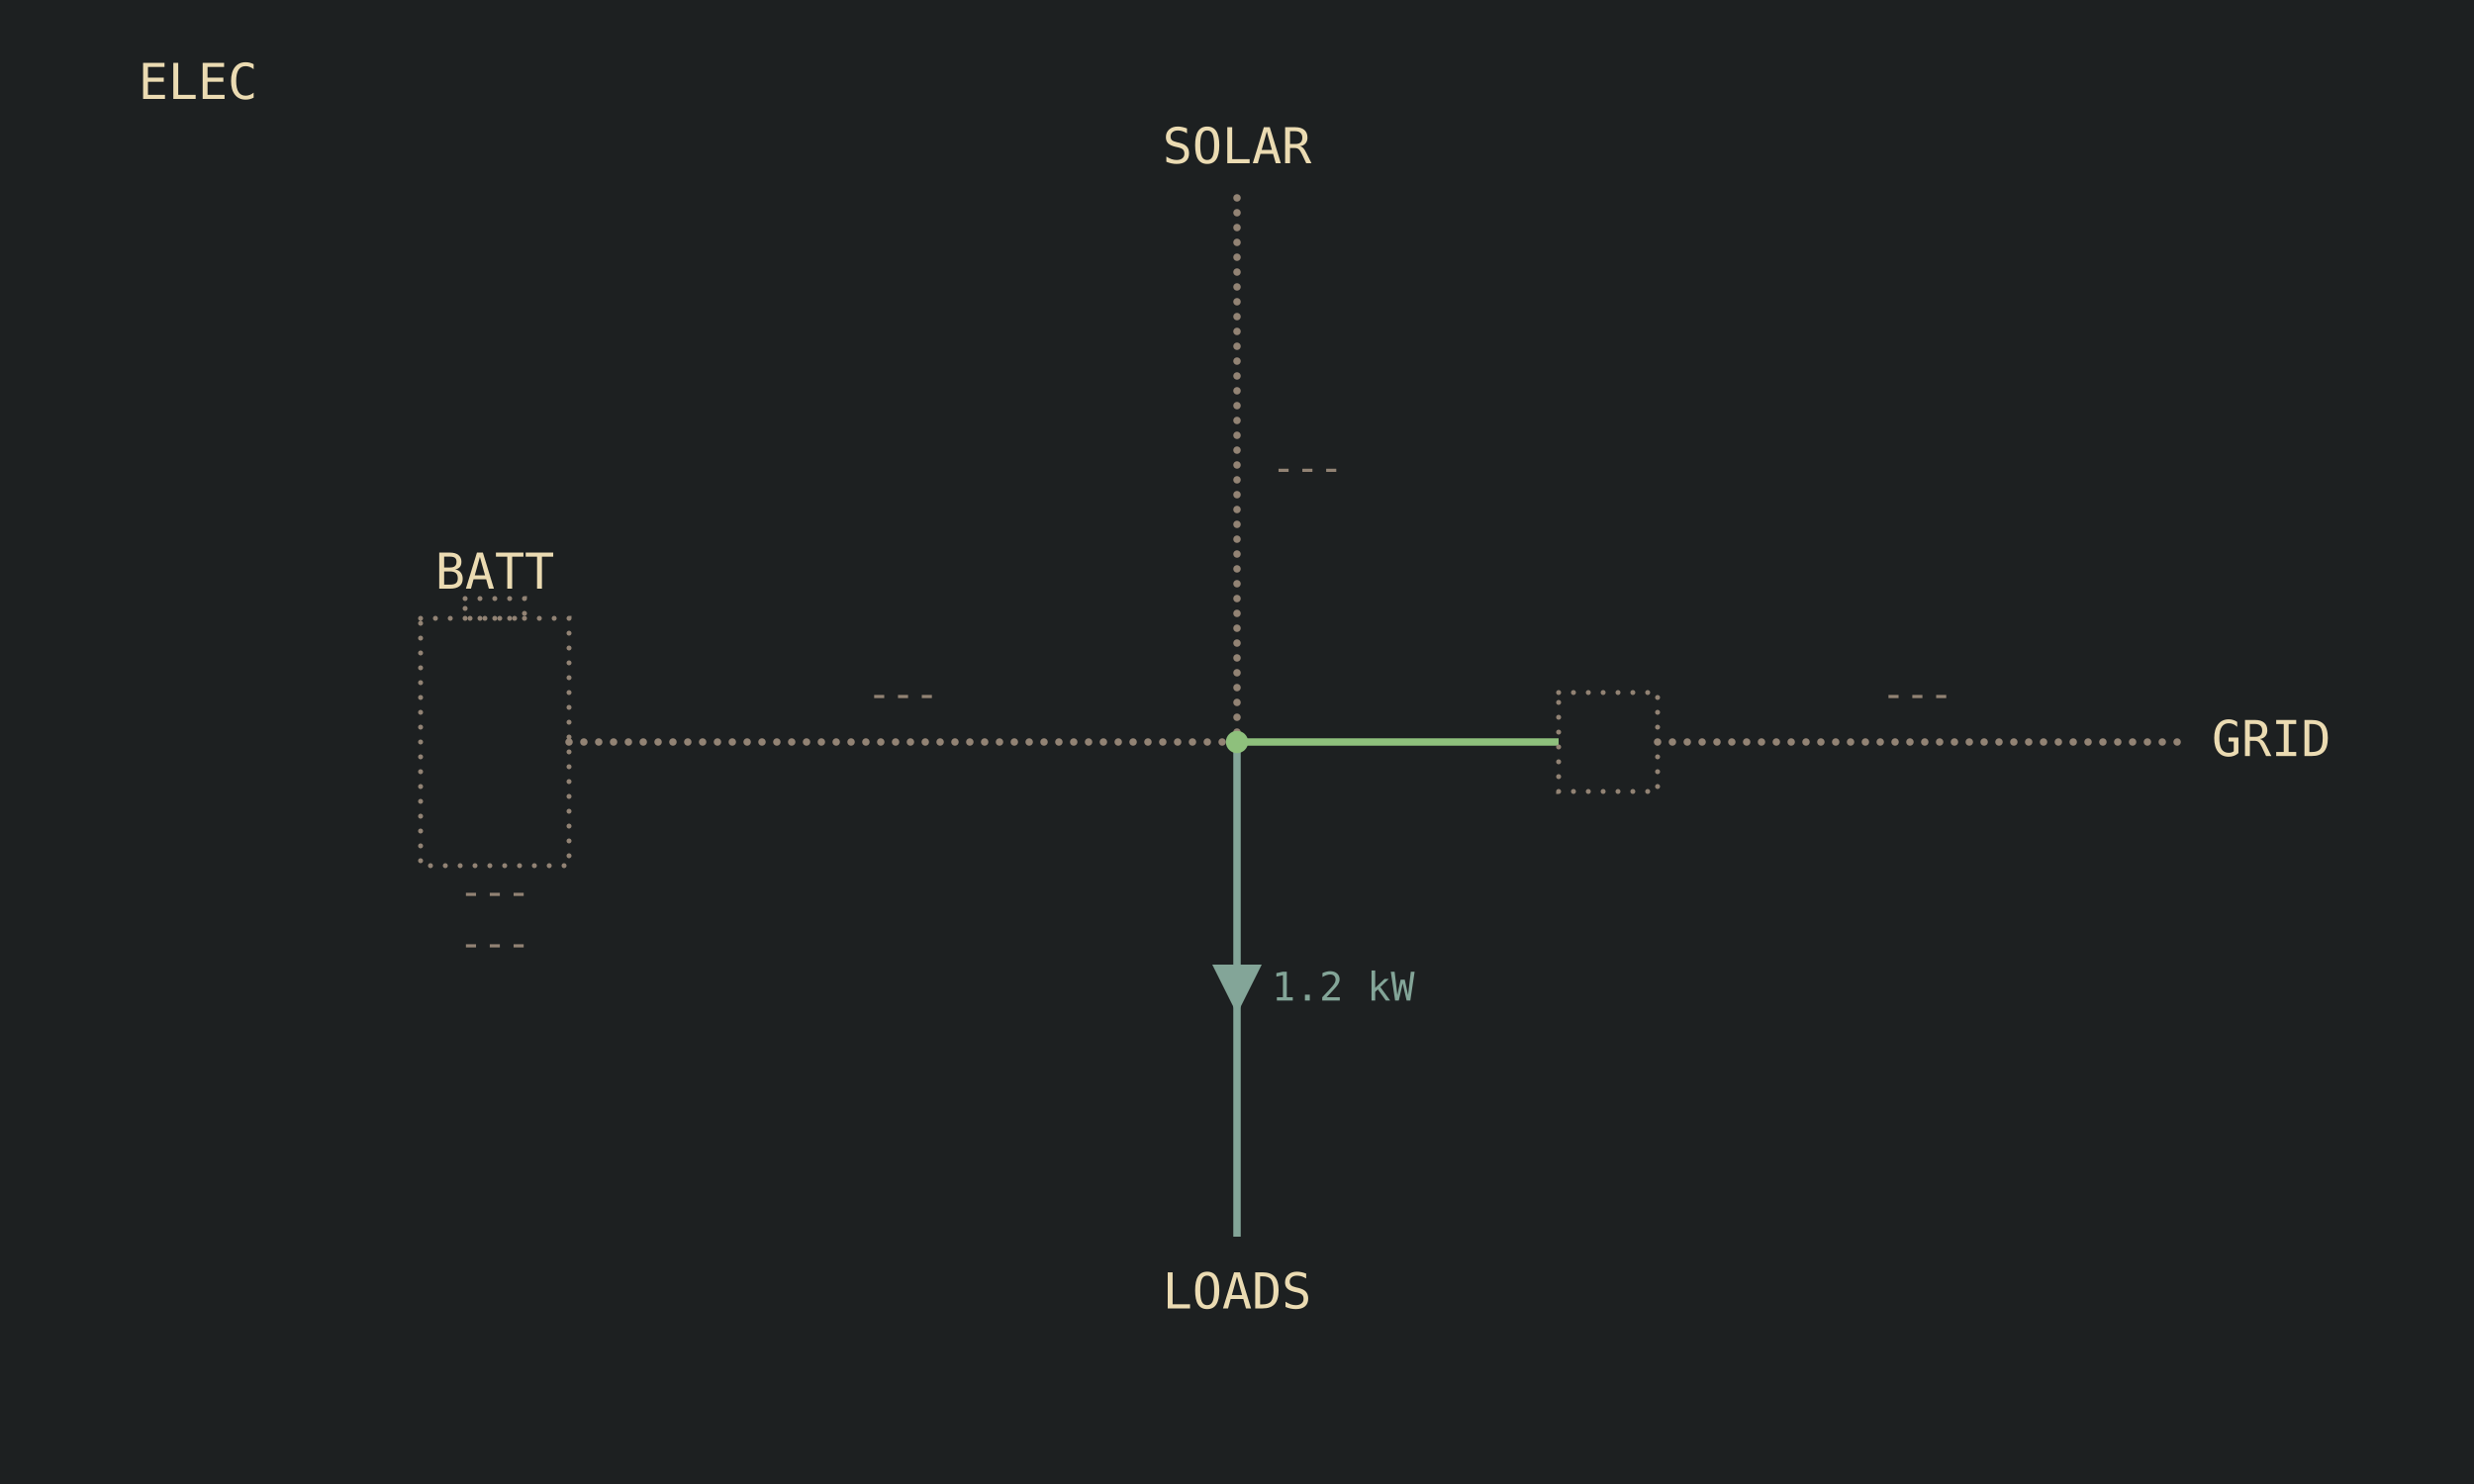
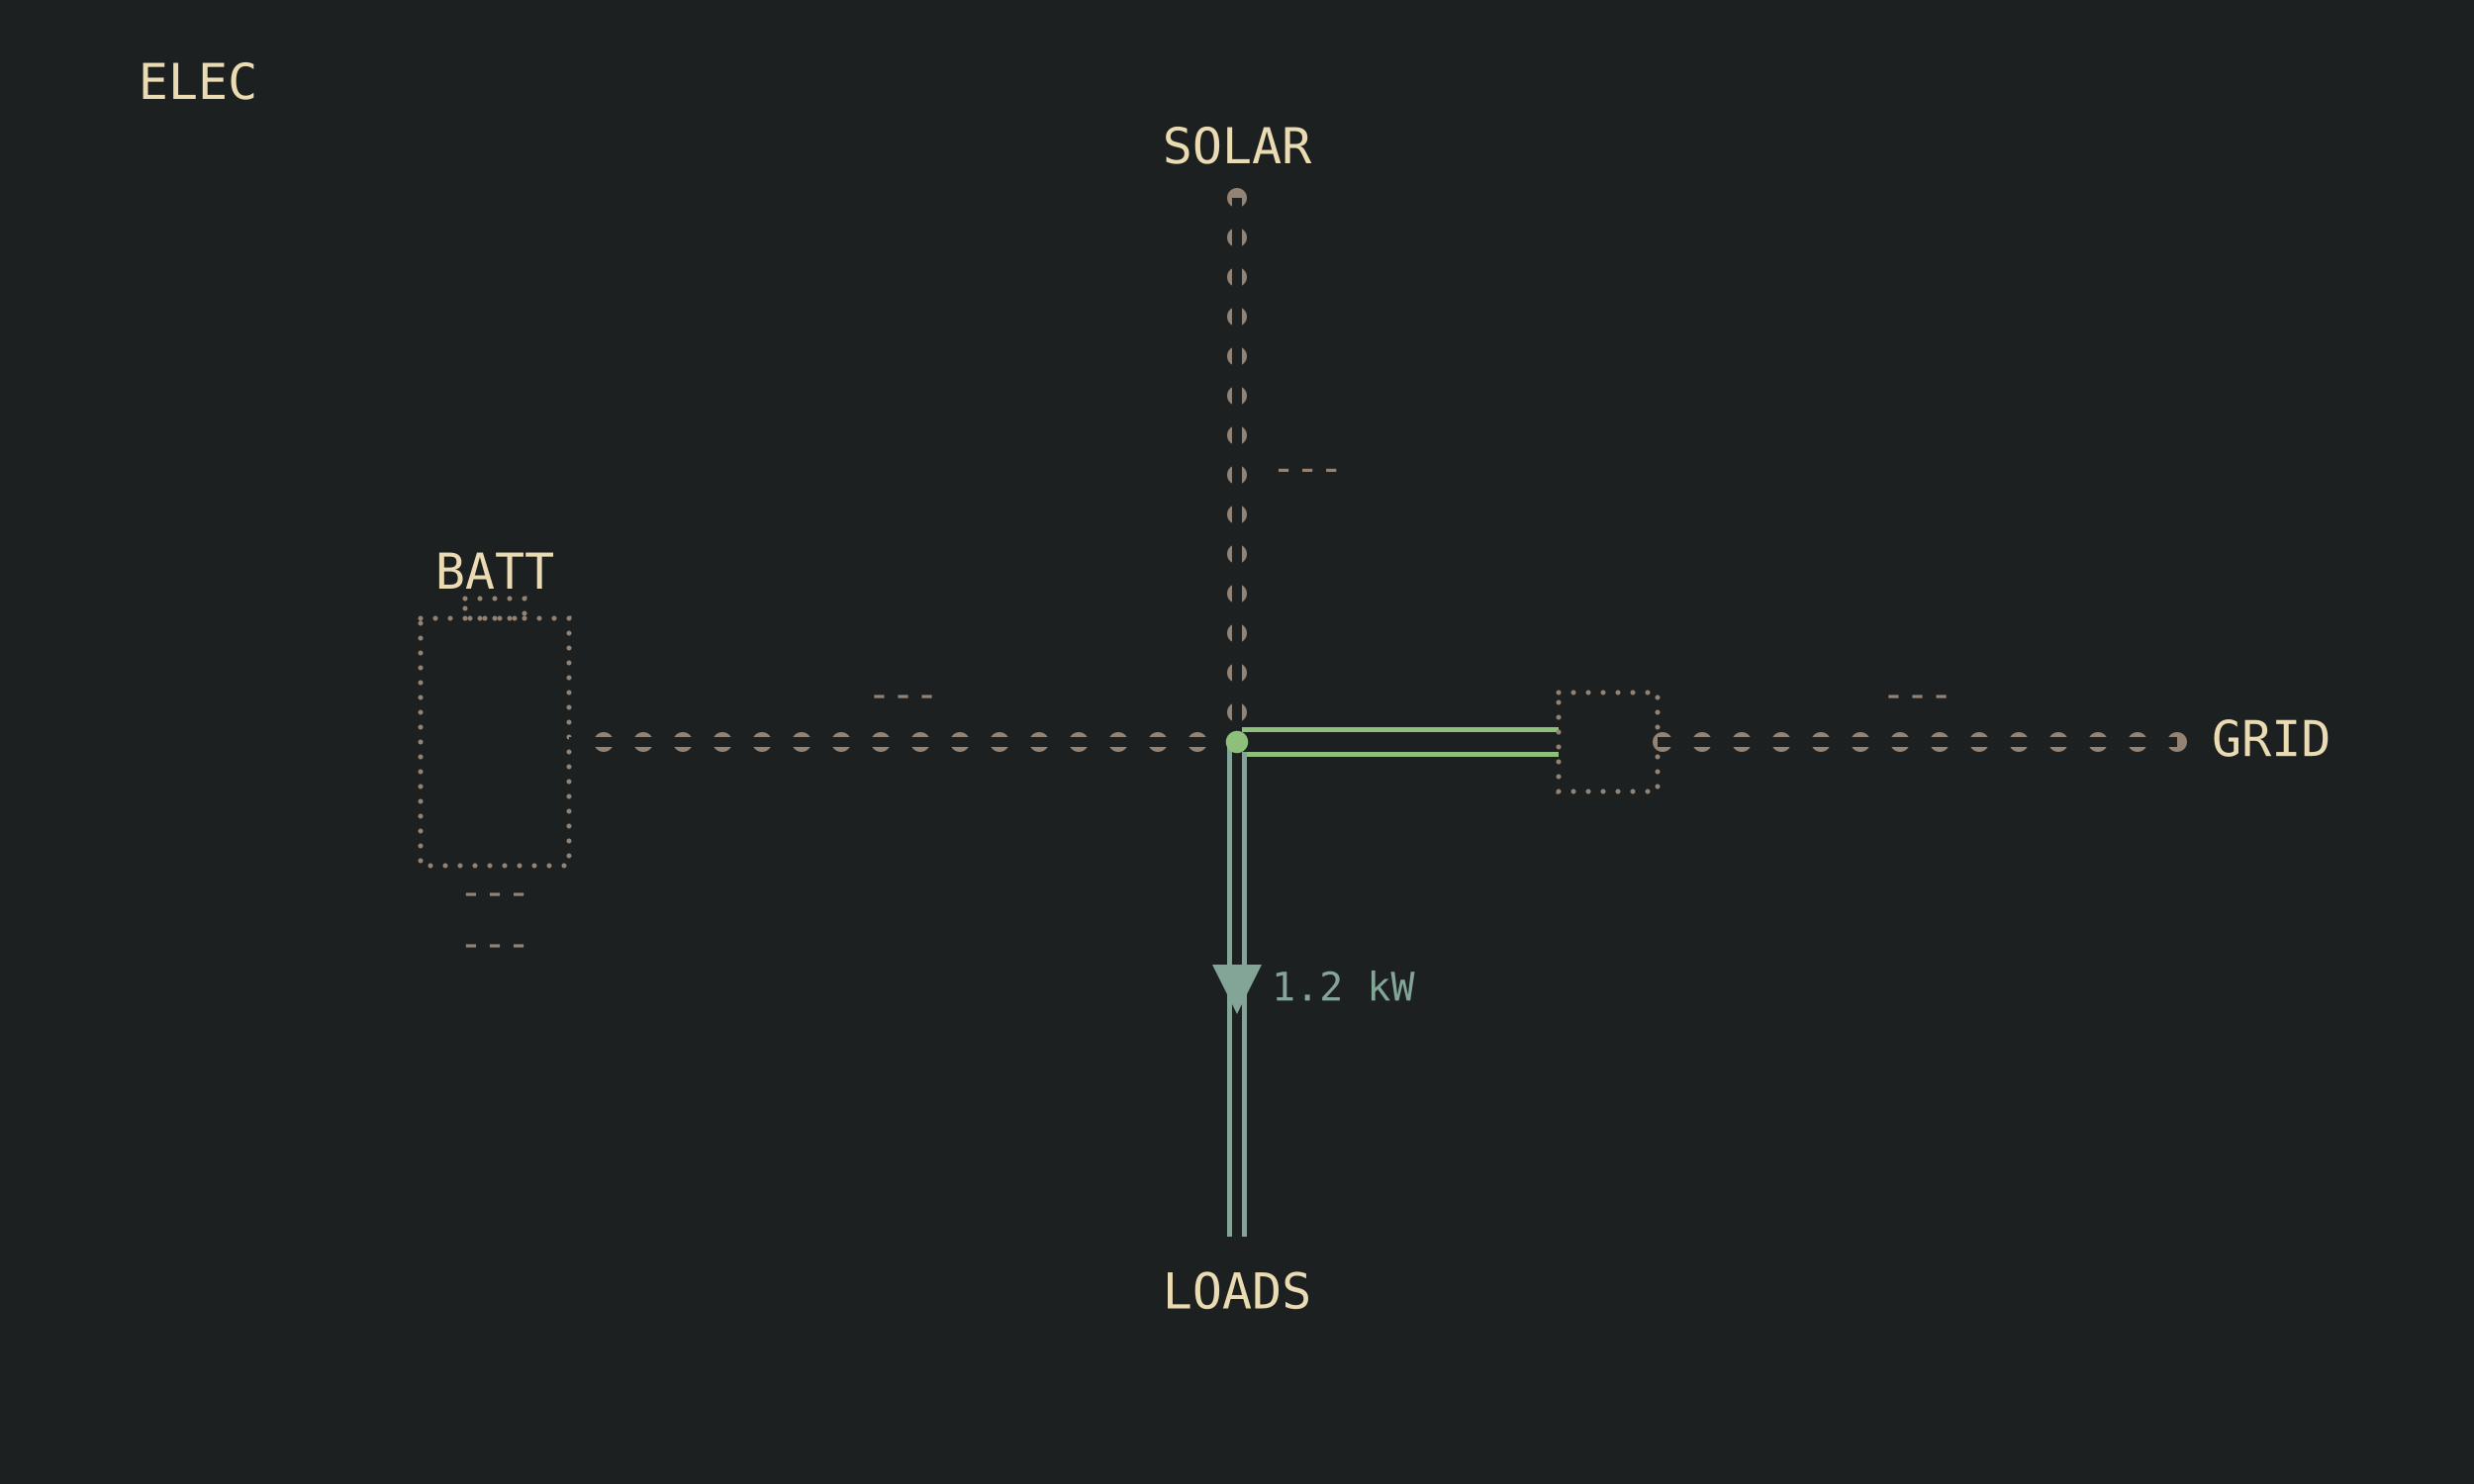
<svg xmlns="http://www.w3.org/2000/svg" viewBox="0 0 1000 600" width="1280" height="768" data-page="electrical" data-theme="lcd">
  <rect x="0" y="0" width="1000" height="600" fill="#1d2021" />
+   <g id="casings">
+     <g data-for="solar">
+       <polyline points="500,80 500,300" fill="none" stroke="#928374" stroke-width="8" stroke-dasharray="0 16" stroke-linecap="round" stroke-linejoin="round" />
+     </g>
+     <g data-for="battery_feed">
+       <polyline points="500,300 230,300" fill="none" stroke="#928374" stroke-width="8" stroke-dasharray="0 16" stroke-linecap="round" stroke-linejoin="round" />
+     </g>
+     <g data-for="bus_tie">
+       <polyline points="500,300 630,300" fill="none" stroke="#8ec07c" stroke-width="12" stroke-linejoin="round" />
+     </g>
+     <g data-for="grid">
+       <polyline points="880,300 670,300" fill="none" stroke="#928374" stroke-width="8" stroke-dasharray="0 16" stroke-linecap="round" stroke-linejoin="round" />
+     </g>
+     <g data-for="loads">
+       <polyline points="500,300 500,500" fill="none" stroke="#83a598" stroke-width="8" stroke-linejoin="round" />
+     </g>
+   </g>
  <g id="title">
    <text x="80" y="40" text-anchor="middle" font-family="DejaVu Sans Mono, monospace" font-size="20" fill="#ebdbb2">ELEC</text>
  </g>
  <g id="solar">
-     <polyline points="500,80 500,300" fill="none" stroke="#928374" stroke-width="3" stroke-dasharray="0 6" stroke-linecap="round" stroke-linejoin="round" />
+     <polyline points="500,80 500,300" fill="none" stroke="#1d2021" stroke-width="4" stroke-linejoin="round" />
    <text x="500" y="66" text-anchor="middle" font-family="DejaVu Sans Mono, monospace" font-size="20" fill="#ebdbb2">SOLAR</text>
    <text x="514" y="190" text-anchor="start" dominant-baseline="middle" font-family="DejaVu Sans Mono, monospace" font-size="16" fill="#928374">---</text>
  </g>
  <g id="battery">
    <rect x="170" y="250" width="60" height="100" fill="none" stroke="#928374" stroke-width="2" stroke-dasharray="0 6" stroke-linecap="round" />
    <rect x="188" y="242" width="24" height="8" fill="none" stroke="#928374" stroke-width="2" stroke-dasharray="0 6" stroke-linecap="round" />
    <text x="200" y="238" text-anchor="middle" font-family="DejaVu Sans Mono, monospace" font-size="20" fill="#ebdbb2">BATT</text>
    <text x="200" y="366" text-anchor="middle" font-family="DejaVu Sans Mono, monospace" font-size="16" fill="#928374">---</text>
    <text x="200" y="386.8" text-anchor="middle" font-family="DejaVu Sans Mono, monospace" font-size="16" fill="#928374">---</text>
  </g>
  <g id="battery_feed">
-     <polyline points="500,300 230,300" fill="none" stroke="#928374" stroke-width="3" stroke-dasharray="0 6" stroke-linecap="round" stroke-linejoin="round" />
+     <polyline points="500,300 230,300" fill="none" stroke="#1d2021" stroke-width="4" stroke-linejoin="round" />
    <text x="365" y="286" text-anchor="middle" font-family="DejaVu Sans Mono, monospace" font-size="16" fill="#928374">---</text>
  </g>
  <g id="bus_tie">
-     <polyline points="500,300 630,300" fill="none" stroke="#8ec07c" stroke-width="3" stroke-linejoin="round" />
+     <polyline points="500,300 630,300" fill="none" stroke="#1d2021" stroke-width="8" stroke-linejoin="round" />
  </g>
  <g id="main_breaker">
    <g>
      <rect x="630" y="280" width="40" height="40" fill="none" stroke="#928374" stroke-width="2" stroke-dasharray="0 6" stroke-linecap="round" />
    </g>
  </g>
  <g id="grid">
-     <polyline points="880,300 670,300" fill="none" stroke="#928374" stroke-width="3" stroke-dasharray="0 6" stroke-linecap="round" stroke-linejoin="round" />
+     <polyline points="880,300 670,300" fill="none" stroke="#1d2021" stroke-width="4" stroke-linejoin="round" />
    <text x="894" y="300" text-anchor="start" dominant-baseline="middle" font-family="DejaVu Sans Mono, monospace" font-size="20" fill="#ebdbb2">GRID</text>
    <text x="775" y="286" text-anchor="middle" font-family="DejaVu Sans Mono, monospace" font-size="16" fill="#928374">---</text>
  </g>
  <g id="loads">
-     <polyline points="500,300 500,500" fill="none" stroke="#83a598" stroke-width="3" stroke-linejoin="round" />
+     <polyline points="500,300 500,500" fill="none" stroke="#1d2021" stroke-width="4" stroke-linejoin="round" />
    <polygon points="500,410 490,390 510,390" fill="#83a598" />
    <text x="500" y="529" text-anchor="middle" font-family="DejaVu Sans Mono, monospace" font-size="20" fill="#ebdbb2">LOADS</text>
    <text x="514" y="400" text-anchor="start" dominant-baseline="middle" font-family="DejaVu Sans Mono, monospace" font-size="16" fill="#83a598">1.2 kW</text>
  </g>
  <g id="bus">
    <circle cx="500" cy="300" r="4.5" fill="#8ec07c" />
  </g>
</svg>
